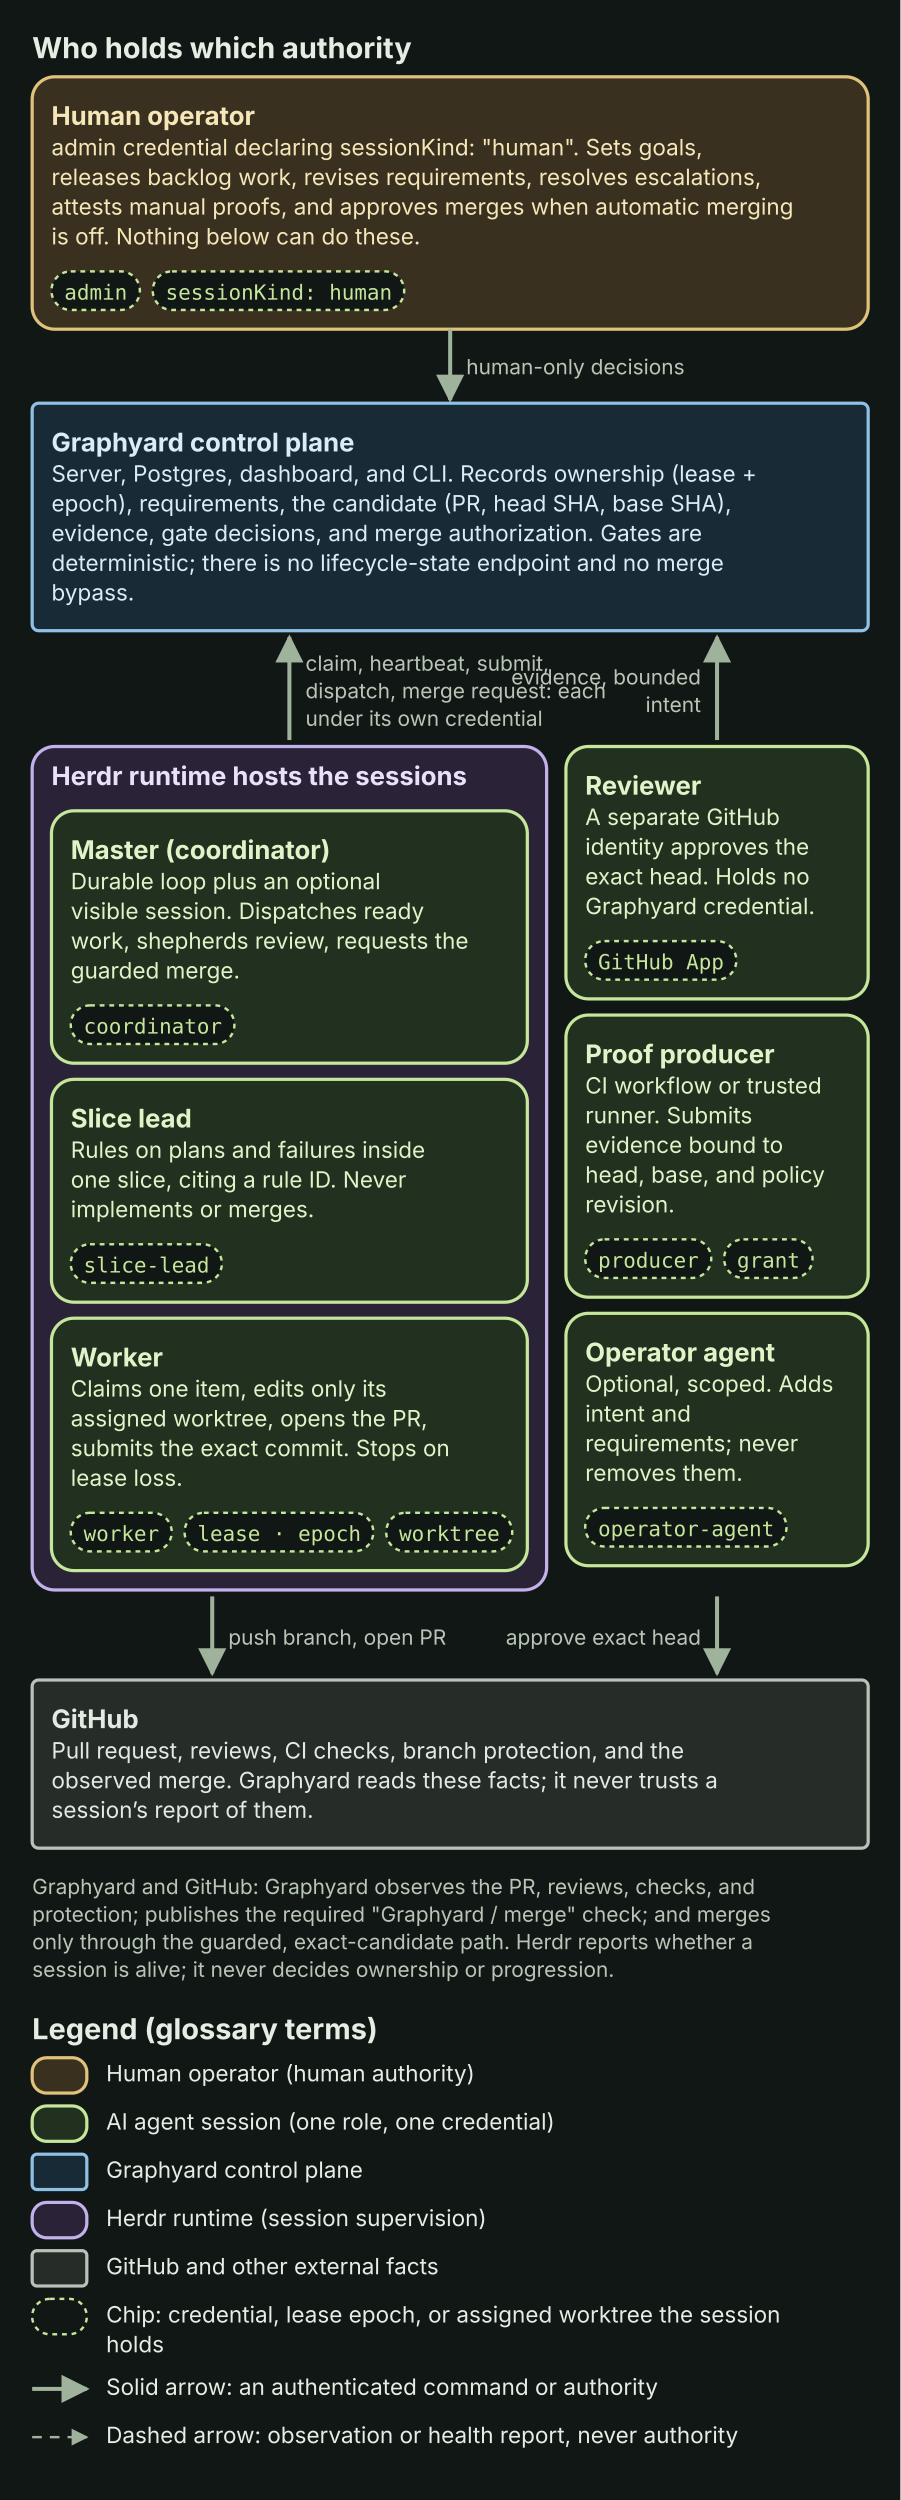
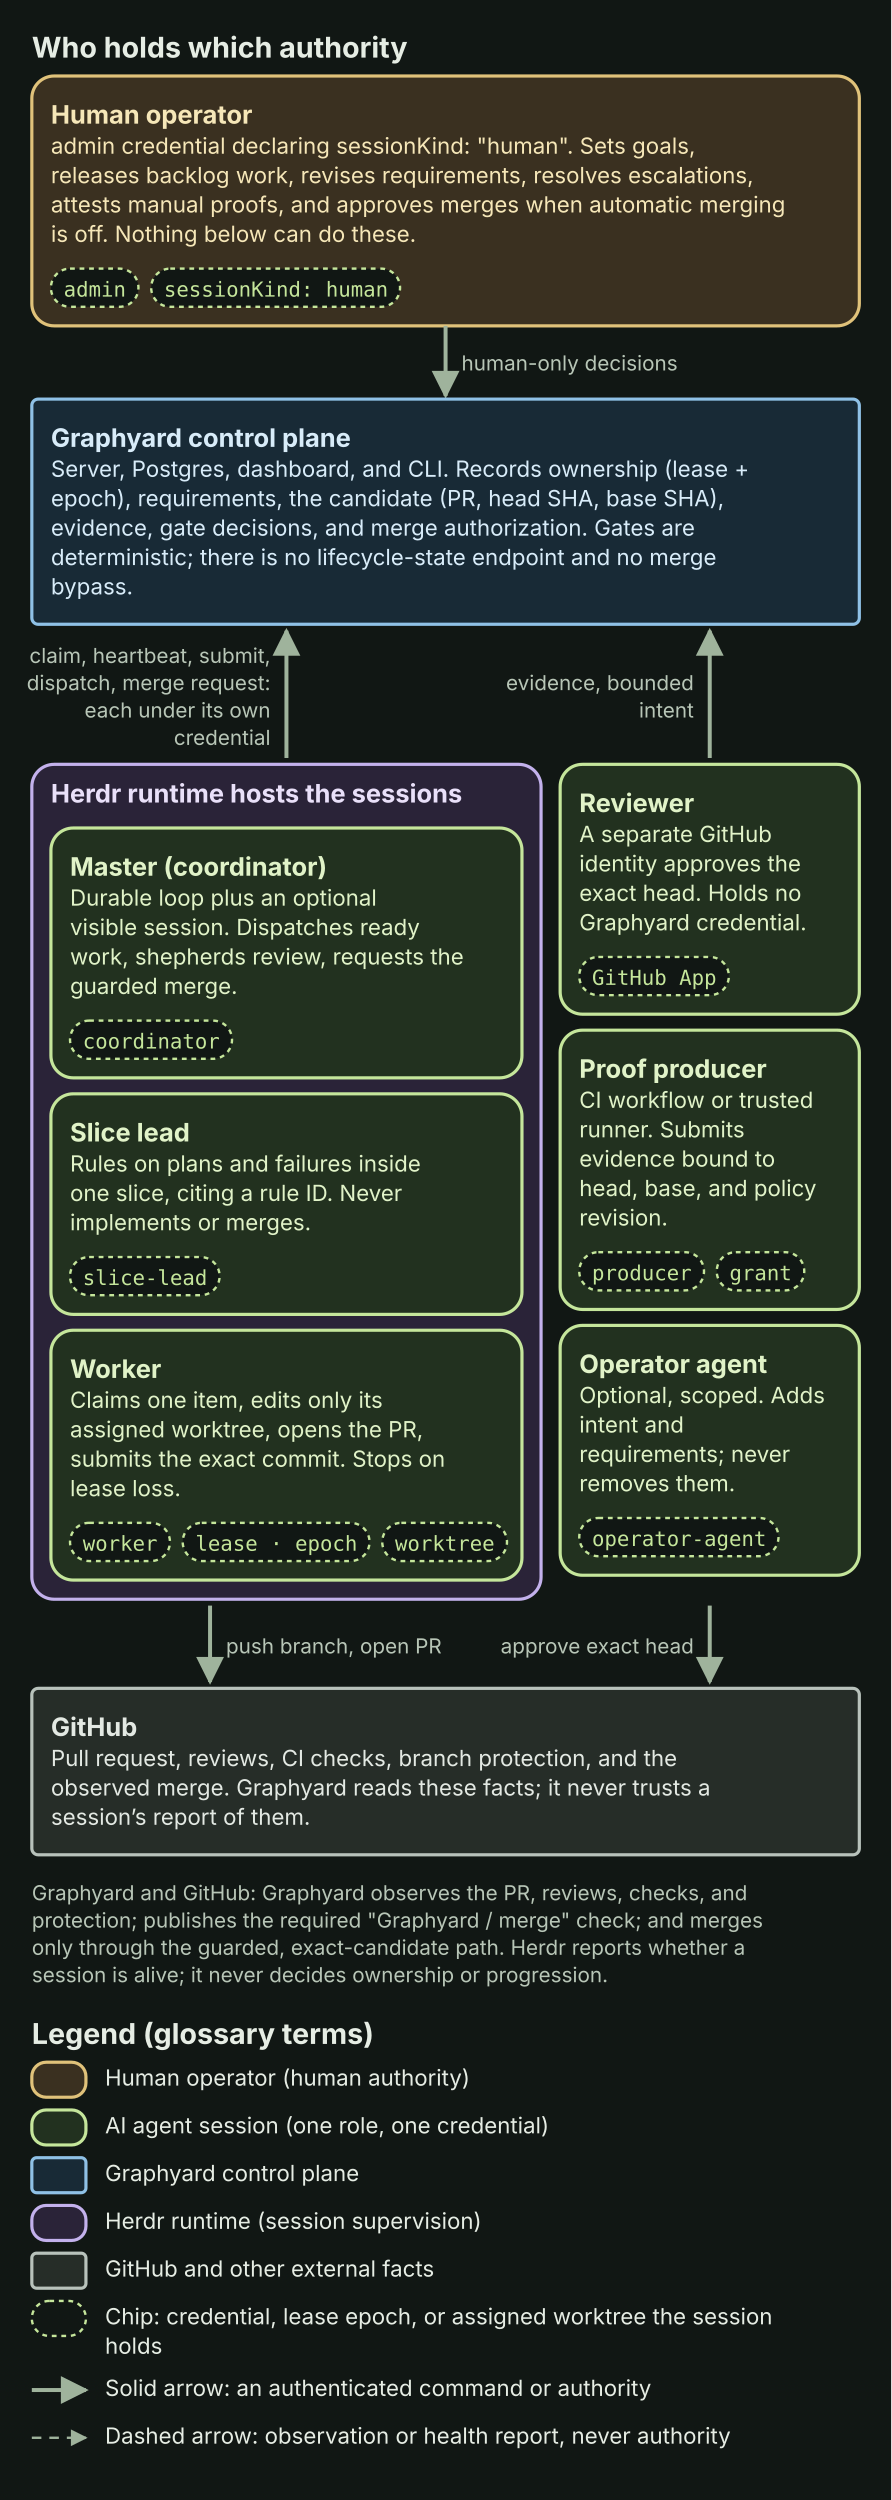
- <svg xmlns="http://www.w3.org/2000/svg" viewBox="0 0 560 1555" width="560" height="1555" role="img" aria-labelledby="title desc" font-family="Inter, ui-sans-serif, system-ui, -apple-system, &quot;Segoe UI&quot;, sans-serif">
+ <svg xmlns="http://www.w3.org/2000/svg" viewBox="0 0 560 1571" width="560" height="1571" role="img" aria-labelledby="title desc" font-family="Inter, ui-sans-serif, system-ui, -apple-system, &quot;Segoe UI&quot;, sans-serif">
  <defs>
    <marker id="arrow" viewBox="0 0 10 10" refX="9" refY="5" markerWidth="7" markerHeight="7" orient="auto-start-reverse">
      <path d="M0 0 L10 5 L0 10 z" fill="#9fb39c" />
    </marker>
  </defs>
-   <rect width="560" height="1555" fill="#111714" />
+   <rect width="560" height="1571" fill="#111714" />
  <text x="20" y="36.2" font-size="18" font-weight="700" fill="#e6ede4" text-anchor="start">Who holds which authority</text>
  <rect x="20" y="47.76" width="520" height="157.0" rx="14" fill="#3a3020" stroke="#e0c27a" stroke-width="2" />
  <text x="32" y="77.7" font-size="16" font-weight="650" fill="#f6e7b8" text-anchor="start">Human operator</text>
  <text x="32" y="96.6" font-size="14" font-weight="400" fill="#f6e7b8" text-anchor="start">admin credential declaring sessionKind: "human". Sets goals,</text>
  <text x="32" y="115.1" font-size="14" font-weight="400" fill="#f6e7b8" text-anchor="start">releases backlog work, revises requirements, resolves escalations,</text>
  <text x="32" y="133.5" font-size="14" font-weight="400" fill="#f6e7b8" text-anchor="start">attests manual proofs, and approves merges when automatic merging</text>
  <text x="32" y="152.0" font-size="14" font-weight="400" fill="#f6e7b8" text-anchor="start">is off. Nothing below can do these.</text>
  <rect x="32" y="168.8" width="55.0" height="24" rx="12" fill="#111714" stroke="#c5e69b" stroke-width="1.5" stroke-dasharray="3 3" />
  <text x="40" y="186.4" font-size="13" font-weight="400" fill="#c5e69b" text-anchor="start" font-family="ui-monospace, SFMono-Regular, Menlo, monospace">admin</text>
  <rect x="95" y="168.8" width="156.4" height="24" rx="12" fill="#111714" stroke="#c5e69b" stroke-width="1.5" stroke-dasharray="3 3" />
  <text x="103" y="186.4" font-size="13" font-weight="400" fill="#c5e69b" text-anchor="start" font-family="ui-monospace, SFMono-Regular, Menlo, monospace">sessionKind: human</text>
  <line x1="280" y1="204.8" x2="280" y2="248.8" stroke="#9fb39c" stroke-width="2.5" marker-end="url(#arrow)" />
  <text x="290" y="232.8" font-size="13" font-weight="400" fill="#b8c6b7" text-anchor="start">human-only decisions</text>
  <rect x="20" y="250.8" width="520" height="141.5" rx="4" fill="#182a36" stroke="#8fc1e6" stroke-width="2" />
  <text x="32" y="280.8" font-size="16" font-weight="650" fill="#d8ecf9" text-anchor="start">Graphyard control plane</text>
  <text x="32" y="299.6" font-size="14" font-weight="400" fill="#d8ecf9" text-anchor="start">Server, Postgres, dashboard, and CLI. Records ownership (lease +</text>
  <text x="32" y="318.1" font-size="14" font-weight="400" fill="#d8ecf9" text-anchor="start">epoch), requirements, the candidate (PR, head SHA, base SHA),</text>
  <text x="32" y="336.6" font-size="14" font-weight="400" fill="#d8ecf9" text-anchor="start">evidence, gate decisions, and merge authorization. Gates are</text>
  <text x="32" y="355.1" font-size="14" font-weight="400" fill="#d8ecf9" text-anchor="start">deterministic; there is no lifecycle-state endpoint and no merge</text>
  <text x="32" y="373.5" font-size="14" font-weight="400" fill="#d8ecf9" text-anchor="start">bypass.</text>
-   <rect x="20" y="464.32" width="320" height="524.64" rx="14" fill="#2a2338" stroke="#c3b1ec" stroke-width="2" />
-   <text x="32" y="488.32" font-size="16" font-weight="650" fill="#e9e0f9">Herdr runtime hosts the sessions</text>
-   <rect x="32" y="504.32" width="296" height="157.0" rx="14" fill="#22311f" stroke="#c5e69b" stroke-width="2" />
-   <text x="44" y="534.3" font-size="16" font-weight="650" fill="#e1f3c8" text-anchor="start">Master (coordinator)</text>
-   <text x="44" y="553.1" font-size="14" font-weight="400" fill="#e1f3c8" text-anchor="start">Durable loop plus an optional</text>
-   <text x="44" y="571.6" font-size="14" font-weight="400" fill="#e1f3c8" text-anchor="start">visible session. Dispatches ready</text>
-   <text x="44" y="590.1" font-size="14" font-weight="400" fill="#e1f3c8" text-anchor="start">work, shepherds review, requests the</text>
-   <text x="44" y="608.6" font-size="14" font-weight="400" fill="#e1f3c8" text-anchor="start">guarded merge.</text>
-   <rect x="44" y="625.36" width="101.8" height="24" rx="12" fill="#111714" stroke="#c5e69b" stroke-width="1.5" stroke-dasharray="3 3" />
-   <text x="52" y="642.9" font-size="13" font-weight="400" fill="#c5e69b" text-anchor="start" font-family="ui-monospace, SFMono-Regular, Menlo, monospace">coordinator</text>
-   <rect x="32" y="671.36" width="296" height="138.6" rx="14" fill="#22311f" stroke="#c5e69b" stroke-width="2" />
-   <text x="44" y="701.3" font-size="16" font-weight="650" fill="#e1f3c8" text-anchor="start">Slice lead</text>
-   <text x="44" y="720.2" font-size="14" font-weight="400" fill="#e1f3c8" text-anchor="start">Rules on plans and failures inside</text>
-   <text x="44" y="738.7" font-size="14" font-weight="400" fill="#e1f3c8" text-anchor="start">one slice, citing a rule ID. Never</text>
-   <text x="44" y="757.1" font-size="14" font-weight="400" fill="#e1f3c8" text-anchor="start">implements or merges.</text>
-   <rect x="44" y="773.92" width="94.0" height="24" rx="12" fill="#111714" stroke="#c5e69b" stroke-width="1.5" stroke-dasharray="3 3" />
-   <text x="52" y="791.5" font-size="13" font-weight="400" fill="#c5e69b" text-anchor="start" font-family="ui-monospace, SFMono-Regular, Menlo, monospace">slice-lead</text>
-   <rect x="32" y="819.92" width="296" height="157.0" rx="14" fill="#22311f" stroke="#c5e69b" stroke-width="2" />
-   <text x="44" y="849.9" font-size="16" font-weight="650" fill="#e1f3c8" text-anchor="start">Worker</text>
-   <text x="44" y="868.7" font-size="14" font-weight="400" fill="#e1f3c8" text-anchor="start">Claims one item, edits only its</text>
-   <text x="44" y="887.2" font-size="14" font-weight="400" fill="#e1f3c8" text-anchor="start">assigned worktree, opens the PR,</text>
-   <text x="44" y="905.7" font-size="14" font-weight="400" fill="#e1f3c8" text-anchor="start">submits the exact commit. Stops on</text>
-   <text x="44" y="924.2" font-size="14" font-weight="400" fill="#e1f3c8" text-anchor="start">lease loss.</text>
-   <rect x="44" y="940.96" width="62.8" height="24" rx="12" fill="#111714" stroke="#c5e69b" stroke-width="1.5" stroke-dasharray="3 3" />
-   <text x="52" y="958.5" font-size="13" font-weight="400" fill="#c5e69b" text-anchor="start" font-family="ui-monospace, SFMono-Regular, Menlo, monospace">worker</text>
-   <rect x="114.8" y="940.96" width="117.4" height="24" rx="12" fill="#111714" stroke="#c5e69b" stroke-width="1.5" stroke-dasharray="3 3" />
-   <text x="122.8" y="958.5" font-size="13" font-weight="400" fill="#c5e69b" text-anchor="start" font-family="ui-monospace, SFMono-Regular, Menlo, monospace">lease · epoch</text>
-   <rect x="240.2" y="940.96" width="78.4" height="24" rx="12" fill="#111714" stroke="#c5e69b" stroke-width="1.5" stroke-dasharray="3 3" />
-   <text x="248.2" y="958.5" font-size="13" font-weight="400" fill="#c5e69b" text-anchor="start" font-family="ui-monospace, SFMono-Regular, Menlo, monospace">worktree</text>
-   <rect x="352" y="464.32" width="188" height="157.0" rx="14" fill="#22311f" stroke="#c5e69b" stroke-width="2" />
-   <text x="364" y="494.3" font-size="16" font-weight="650" fill="#e1f3c8" text-anchor="start">Reviewer</text>
-   <text x="364" y="513.1" font-size="14" font-weight="400" fill="#e1f3c8" text-anchor="start">A separate GitHub</text>
-   <text x="364" y="531.6" font-size="14" font-weight="400" fill="#e1f3c8" text-anchor="start">identity approves the</text>
-   <text x="364" y="550.1" font-size="14" font-weight="400" fill="#e1f3c8" text-anchor="start">exact head. Holds no</text>
-   <text x="364" y="568.6" font-size="14" font-weight="400" fill="#e1f3c8" text-anchor="start">Graphyard credential.</text>
-   <rect x="364" y="585.36" width="94.0" height="24" rx="12" fill="#111714" stroke="#c5e69b" stroke-width="1.5" stroke-dasharray="3 3" />
-   <text x="372" y="602.9" font-size="13" font-weight="400" fill="#c5e69b" text-anchor="start" font-family="ui-monospace, SFMono-Regular, Menlo, monospace">GitHub App</text>
-   <rect x="352" y="631.36" width="188" height="175.5" rx="14" fill="#22311f" stroke="#c5e69b" stroke-width="2" />
-   <text x="364" y="661.3" font-size="16" font-weight="650" fill="#e1f3c8" text-anchor="start">Proof producer</text>
-   <text x="364" y="680.2" font-size="14" font-weight="400" fill="#e1f3c8" text-anchor="start">CI workflow or trusted</text>
-   <text x="364" y="698.7" font-size="14" font-weight="400" fill="#e1f3c8" text-anchor="start">runner. Submits</text>
-   <text x="364" y="717.1" font-size="14" font-weight="400" fill="#e1f3c8" text-anchor="start">evidence bound to</text>
-   <text x="364" y="735.6" font-size="14" font-weight="400" fill="#e1f3c8" text-anchor="start">head, base, and policy</text>
-   <text x="364" y="754.1" font-size="14" font-weight="400" fill="#e1f3c8" text-anchor="start">revision.</text>
-   <rect x="364" y="770.88" width="78.4" height="24" rx="12" fill="#111714" stroke="#c5e69b" stroke-width="1.5" stroke-dasharray="3 3" />
-   <text x="372" y="788.5" font-size="13" font-weight="400" fill="#c5e69b" text-anchor="start" font-family="ui-monospace, SFMono-Regular, Menlo, monospace">producer</text>
-   <rect x="450.4" y="770.88" width="55.0" height="24" rx="12" fill="#111714" stroke="#c5e69b" stroke-width="1.5" stroke-dasharray="3 3" />
-   <text x="458.4" y="788.5" font-size="13" font-weight="400" fill="#c5e69b" text-anchor="start" font-family="ui-monospace, SFMono-Regular, Menlo, monospace">grant</text>
-   <rect x="352" y="816.88" width="188" height="157.0" rx="14" fill="#22311f" stroke="#c5e69b" stroke-width="2" />
-   <text x="364" y="846.8" font-size="16" font-weight="650" fill="#e1f3c8" text-anchor="start">Operator agent</text>
-   <text x="364" y="865.7" font-size="14" font-weight="400" fill="#e1f3c8" text-anchor="start">Optional, scoped. Adds</text>
-   <text x="364" y="884.2" font-size="14" font-weight="400" fill="#e1f3c8" text-anchor="start">intent and</text>
-   <text x="364" y="902.7" font-size="14" font-weight="400" fill="#e1f3c8" text-anchor="start">requirements; never</text>
-   <text x="364" y="921.1" font-size="14" font-weight="400" fill="#e1f3c8" text-anchor="start">removes them.</text>
-   <rect x="364" y="937.92" width="125.2" height="24" rx="12" fill="#111714" stroke="#c5e69b" stroke-width="1.5" stroke-dasharray="3 3" />
-   <text x="372" y="955.5" font-size="13" font-weight="400" fill="#c5e69b" text-anchor="start" font-family="ui-monospace, SFMono-Regular, Menlo, monospace">operator-agent</text>
-   <line x1="180" y1="460.32" x2="180" y2="396.32" stroke="#9fb39c" stroke-width="2.5" marker-end="url(#arrow)" />
-   <text x="190" y="417.2" font-size="13" font-weight="400" fill="#b8c6b7" text-anchor="start">claim, heartbeat, submit,</text>
-   <text x="190" y="434.3" font-size="13" font-weight="400" fill="#b8c6b7" text-anchor="start">dispatch, merge request: each</text>
-   <text x="190" y="451.5" font-size="13" font-weight="400" fill="#b8c6b7" text-anchor="start">under its own credential</text>
-   <line x1="446" y1="460.32" x2="446" y2="396.32" stroke="#9fb39c" stroke-width="2.5" marker-end="url(#arrow)" />
-   <text x="436" y="425.7" font-size="13" font-weight="400" fill="#b8c6b7" text-anchor="end">evidence, bounded</text>
-   <text x="436" y="442.9" font-size="13" font-weight="400" fill="#b8c6b7" text-anchor="end">intent</text>
-   <rect x="20" y="1044.96" width="520" height="104.6" rx="4" fill="#262d28" stroke="#b8c2bb" stroke-width="2" />
-   <text x="32" y="1074.9" font-size="16" font-weight="650" fill="#e3e9e3" text-anchor="start">GitHub</text>
-   <text x="32" y="1093.8" font-size="14" font-weight="400" fill="#e3e9e3" text-anchor="start">Pull request, reviews, CI checks, branch protection, and the</text>
-   <text x="32" y="1112.3" font-size="14" font-weight="400" fill="#e3e9e3" text-anchor="start">observed merge. Graphyard reads these facts; it never trusts a</text>
-   <text x="32" y="1130.7" font-size="14" font-weight="400" fill="#e3e9e3" text-anchor="start">session’s report of them.</text>
-   <line x1="132" y1="992.96" x2="132" y2="1040.96" stroke="#9fb39c" stroke-width="2.5" marker-end="url(#arrow)" />
-   <text x="142" y="1023.0" font-size="13" font-weight="400" fill="#b8c6b7" text-anchor="start">push branch, open PR</text>
-   <line x1="446" y1="992.96" x2="446" y2="1040.96" stroke="#9fb39c" stroke-width="2.5" marker-end="url(#arrow)" />
-   <text x="436" y="1023.0" font-size="13" font-weight="400" fill="#b8c6b7" text-anchor="end">approve exact head</text>
-   <text x="20" y="1178.1" font-size="13" font-weight="400" fill="#b8c6b7" text-anchor="start">Graphyard and GitHub: Graphyard observes the PR, reviews, checks, and</text>
-   <text x="20" y="1195.3" font-size="13" font-weight="400" fill="#b8c6b7" text-anchor="start">protection; publishes the required "Graphyard / merge" check; and merges</text>
-   <text x="20" y="1212.4" font-size="13" font-weight="400" fill="#b8c6b7" text-anchor="start">only through the guarded, exact-candidate path. Herdr reports whether a</text>
-   <text x="20" y="1229.6" font-size="13" font-weight="400" fill="#b8c6b7" text-anchor="start">session is alive; it never decides ownership or progression.</text>
-   <text x="20" y="1268.4" font-size="18" font-weight="700" fill="#e6ede4" text-anchor="start">Legend (glossary terms)</text>
-   <g transform="translate(0 1279.9)">
+   <rect x="20" y="480.32" width="320" height="524.64" rx="14" fill="#2a2338" stroke="#c3b1ec" stroke-width="2" />
+   <text x="32" y="504.32" font-size="16" font-weight="650" fill="#e9e0f9">Herdr runtime hosts the sessions</text>
+   <rect x="32" y="520.32" width="296" height="157.0" rx="14" fill="#22311f" stroke="#c5e69b" stroke-width="2" />
+   <text x="44" y="550.3" font-size="16" font-weight="650" fill="#e1f3c8" text-anchor="start">Master (coordinator)</text>
+   <text x="44" y="569.1" font-size="14" font-weight="400" fill="#e1f3c8" text-anchor="start">Durable loop plus an optional</text>
+   <text x="44" y="587.6" font-size="14" font-weight="400" fill="#e1f3c8" text-anchor="start">visible session. Dispatches ready</text>
+   <text x="44" y="606.1" font-size="14" font-weight="400" fill="#e1f3c8" text-anchor="start">work, shepherds review, requests the</text>
+   <text x="44" y="624.6" font-size="14" font-weight="400" fill="#e1f3c8" text-anchor="start">guarded merge.</text>
+   <rect x="44" y="641.36" width="101.8" height="24" rx="12" fill="#111714" stroke="#c5e69b" stroke-width="1.5" stroke-dasharray="3 3" />
+   <text x="52" y="658.9" font-size="13" font-weight="400" fill="#c5e69b" text-anchor="start" font-family="ui-monospace, SFMono-Regular, Menlo, monospace">coordinator</text>
+   <rect x="32" y="687.36" width="296" height="138.6" rx="14" fill="#22311f" stroke="#c5e69b" stroke-width="2" />
+   <text x="44" y="717.3" font-size="16" font-weight="650" fill="#e1f3c8" text-anchor="start">Slice lead</text>
+   <text x="44" y="736.2" font-size="14" font-weight="400" fill="#e1f3c8" text-anchor="start">Rules on plans and failures inside</text>
+   <text x="44" y="754.7" font-size="14" font-weight="400" fill="#e1f3c8" text-anchor="start">one slice, citing a rule ID. Never</text>
+   <text x="44" y="773.1" font-size="14" font-weight="400" fill="#e1f3c8" text-anchor="start">implements or merges.</text>
+   <rect x="44" y="789.92" width="94.0" height="24" rx="12" fill="#111714" stroke="#c5e69b" stroke-width="1.5" stroke-dasharray="3 3" />
+   <text x="52" y="807.5" font-size="13" font-weight="400" fill="#c5e69b" text-anchor="start" font-family="ui-monospace, SFMono-Regular, Menlo, monospace">slice-lead</text>
+   <rect x="32" y="835.92" width="296" height="157.0" rx="14" fill="#22311f" stroke="#c5e69b" stroke-width="2" />
+   <text x="44" y="865.9" font-size="16" font-weight="650" fill="#e1f3c8" text-anchor="start">Worker</text>
+   <text x="44" y="884.7" font-size="14" font-weight="400" fill="#e1f3c8" text-anchor="start">Claims one item, edits only its</text>
+   <text x="44" y="903.2" font-size="14" font-weight="400" fill="#e1f3c8" text-anchor="start">assigned worktree, opens the PR,</text>
+   <text x="44" y="921.7" font-size="14" font-weight="400" fill="#e1f3c8" text-anchor="start">submits the exact commit. Stops on</text>
+   <text x="44" y="940.2" font-size="14" font-weight="400" fill="#e1f3c8" text-anchor="start">lease loss.</text>
+   <rect x="44" y="956.96" width="62.8" height="24" rx="12" fill="#111714" stroke="#c5e69b" stroke-width="1.5" stroke-dasharray="3 3" />
+   <text x="52" y="974.5" font-size="13" font-weight="400" fill="#c5e69b" text-anchor="start" font-family="ui-monospace, SFMono-Regular, Menlo, monospace">worker</text>
+   <rect x="114.8" y="956.96" width="117.4" height="24" rx="12" fill="#111714" stroke="#c5e69b" stroke-width="1.5" stroke-dasharray="3 3" />
+   <text x="122.8" y="974.5" font-size="13" font-weight="400" fill="#c5e69b" text-anchor="start" font-family="ui-monospace, SFMono-Regular, Menlo, monospace">lease · epoch</text>
+   <rect x="240.2" y="956.96" width="78.4" height="24" rx="12" fill="#111714" stroke="#c5e69b" stroke-width="1.5" stroke-dasharray="3 3" />
+   <text x="248.2" y="974.5" font-size="13" font-weight="400" fill="#c5e69b" text-anchor="start" font-family="ui-monospace, SFMono-Regular, Menlo, monospace">worktree</text>
+   <rect x="352" y="480.32" width="188" height="157.0" rx="14" fill="#22311f" stroke="#c5e69b" stroke-width="2" />
+   <text x="364" y="510.3" font-size="16" font-weight="650" fill="#e1f3c8" text-anchor="start">Reviewer</text>
+   <text x="364" y="529.1" font-size="14" font-weight="400" fill="#e1f3c8" text-anchor="start">A separate GitHub</text>
+   <text x="364" y="547.6" font-size="14" font-weight="400" fill="#e1f3c8" text-anchor="start">identity approves the</text>
+   <text x="364" y="566.1" font-size="14" font-weight="400" fill="#e1f3c8" text-anchor="start">exact head. Holds no</text>
+   <text x="364" y="584.6" font-size="14" font-weight="400" fill="#e1f3c8" text-anchor="start">Graphyard credential.</text>
+   <rect x="364" y="601.36" width="94.0" height="24" rx="12" fill="#111714" stroke="#c5e69b" stroke-width="1.5" stroke-dasharray="3 3" />
+   <text x="372" y="618.9" font-size="13" font-weight="400" fill="#c5e69b" text-anchor="start" font-family="ui-monospace, SFMono-Regular, Menlo, monospace">GitHub App</text>
+   <rect x="352" y="647.36" width="188" height="175.5" rx="14" fill="#22311f" stroke="#c5e69b" stroke-width="2" />
+   <text x="364" y="677.3" font-size="16" font-weight="650" fill="#e1f3c8" text-anchor="start">Proof producer</text>
+   <text x="364" y="696.2" font-size="14" font-weight="400" fill="#e1f3c8" text-anchor="start">CI workflow or trusted</text>
+   <text x="364" y="714.7" font-size="14" font-weight="400" fill="#e1f3c8" text-anchor="start">runner. Submits</text>
+   <text x="364" y="733.1" font-size="14" font-weight="400" fill="#e1f3c8" text-anchor="start">evidence bound to</text>
+   <text x="364" y="751.6" font-size="14" font-weight="400" fill="#e1f3c8" text-anchor="start">head, base, and policy</text>
+   <text x="364" y="770.1" font-size="14" font-weight="400" fill="#e1f3c8" text-anchor="start">revision.</text>
+   <rect x="364" y="786.88" width="78.4" height="24" rx="12" fill="#111714" stroke="#c5e69b" stroke-width="1.5" stroke-dasharray="3 3" />
+   <text x="372" y="804.5" font-size="13" font-weight="400" fill="#c5e69b" text-anchor="start" font-family="ui-monospace, SFMono-Regular, Menlo, monospace">producer</text>
+   <rect x="450.4" y="786.88" width="55.0" height="24" rx="12" fill="#111714" stroke="#c5e69b" stroke-width="1.5" stroke-dasharray="3 3" />
+   <text x="458.4" y="804.5" font-size="13" font-weight="400" fill="#c5e69b" text-anchor="start" font-family="ui-monospace, SFMono-Regular, Menlo, monospace">grant</text>
+   <rect x="352" y="832.88" width="188" height="157.0" rx="14" fill="#22311f" stroke="#c5e69b" stroke-width="2" />
+   <text x="364" y="862.8" font-size="16" font-weight="650" fill="#e1f3c8" text-anchor="start">Operator agent</text>
+   <text x="364" y="881.7" font-size="14" font-weight="400" fill="#e1f3c8" text-anchor="start">Optional, scoped. Adds</text>
+   <text x="364" y="900.2" font-size="14" font-weight="400" fill="#e1f3c8" text-anchor="start">intent and</text>
+   <text x="364" y="918.7" font-size="14" font-weight="400" fill="#e1f3c8" text-anchor="start">requirements; never</text>
+   <text x="364" y="937.1" font-size="14" font-weight="400" fill="#e1f3c8" text-anchor="start">removes them.</text>
+   <rect x="364" y="953.92" width="125.2" height="24" rx="12" fill="#111714" stroke="#c5e69b" stroke-width="1.5" stroke-dasharray="3 3" />
+   <text x="372" y="971.5" font-size="13" font-weight="400" fill="#c5e69b" text-anchor="start" font-family="ui-monospace, SFMono-Regular, Menlo, monospace">operator-agent</text>
+   <line x1="180" y1="476.32" x2="180" y2="396.32" stroke="#9fb39c" stroke-width="2.5" marker-end="url(#arrow)" />
+   <text x="170" y="416.6" font-size="13" font-weight="400" fill="#b8c6b7" text-anchor="end">claim, heartbeat, submit,</text>
+   <text x="170" y="433.7" font-size="13" font-weight="400" fill="#b8c6b7" text-anchor="end">dispatch, merge request:</text>
+   <text x="170" y="450.9" font-size="13" font-weight="400" fill="#b8c6b7" text-anchor="end">each under its own</text>
+   <text x="170" y="468.1" font-size="13" font-weight="400" fill="#b8c6b7" text-anchor="end">credential</text>
+   <line x1="446" y1="476.32" x2="446" y2="396.32" stroke="#9fb39c" stroke-width="2.5" marker-end="url(#arrow)" />
+   <text x="436" y="433.7" font-size="13" font-weight="400" fill="#b8c6b7" text-anchor="end">evidence, bounded</text>
+   <text x="436" y="450.9" font-size="13" font-weight="400" fill="#b8c6b7" text-anchor="end">intent</text>
+   <rect x="20" y="1060.96" width="520" height="104.6" rx="4" fill="#262d28" stroke="#b8c2bb" stroke-width="2" />
+   <text x="32" y="1090.9" font-size="16" font-weight="650" fill="#e3e9e3" text-anchor="start">GitHub</text>
+   <text x="32" y="1109.8" font-size="14" font-weight="400" fill="#e3e9e3" text-anchor="start">Pull request, reviews, CI checks, branch protection, and the</text>
+   <text x="32" y="1128.3" font-size="14" font-weight="400" fill="#e3e9e3" text-anchor="start">observed merge. Graphyard reads these facts; it never trusts a</text>
+   <text x="32" y="1146.7" font-size="14" font-weight="400" fill="#e3e9e3" text-anchor="start">session’s report of them.</text>
+   <line x1="132" y1="1008.96" x2="132" y2="1056.96" stroke="#9fb39c" stroke-width="2.5" marker-end="url(#arrow)" />
+   <text x="142" y="1039.0" font-size="13" font-weight="400" fill="#b8c6b7" text-anchor="start">push branch, open PR</text>
+   <line x1="446" y1="1008.96" x2="446" y2="1056.96" stroke="#9fb39c" stroke-width="2.5" marker-end="url(#arrow)" />
+   <text x="436" y="1039.0" font-size="13" font-weight="400" fill="#b8c6b7" text-anchor="end">approve exact head</text>
+   <text x="20" y="1194.1" font-size="13" font-weight="400" fill="#b8c6b7" text-anchor="start">Graphyard and GitHub: Graphyard observes the PR, reviews, checks, and</text>
+   <text x="20" y="1211.3" font-size="13" font-weight="400" fill="#b8c6b7" text-anchor="start">protection; publishes the required "Graphyard / merge" check; and merges</text>
+   <text x="20" y="1228.4" font-size="13" font-weight="400" fill="#b8c6b7" text-anchor="start">only through the guarded, exact-candidate path. Herdr reports whether a</text>
+   <text x="20" y="1245.6" font-size="13" font-weight="400" fill="#b8c6b7" text-anchor="start">session is alive; it never decides ownership or progression.</text>
+   <text x="20" y="1284.4" font-size="18" font-weight="700" fill="#e6ede4" text-anchor="start">Legend (glossary terms)</text>
+   <g transform="translate(0 1295.9)">
    <rect x="20" y="0" width="34" height="22" rx="9" fill="#3a3020" stroke="#e0c27a" stroke-width="2" />
  </g>
-   <text x="66" y="1294.6" font-size="14" font-weight="400" fill="#e6ede4" text-anchor="start">Human operator (human authority)</text>
-   <g transform="translate(0 1309.9)">
+   <text x="66" y="1310.6" font-size="14" font-weight="400" fill="#e6ede4" text-anchor="start">Human operator (human authority)</text>
+   <g transform="translate(0 1325.9)">
    <rect x="20" y="0" width="34" height="22" rx="9" fill="#22311f" stroke="#c5e69b" stroke-width="2" />
  </g>
-   <text x="66" y="1324.6" font-size="14" font-weight="400" fill="#e6ede4" text-anchor="start">AI agent session (one role, one credential)</text>
-   <g transform="translate(0 1339.9)">
+   <text x="66" y="1340.6" font-size="14" font-weight="400" fill="#e6ede4" text-anchor="start">AI agent session (one role, one credential)</text>
+   <g transform="translate(0 1355.9)">
    <rect x="20" y="0" width="34" height="22" rx="3" fill="#182a36" stroke="#8fc1e6" stroke-width="2" />
  </g>
-   <text x="66" y="1354.6" font-size="14" font-weight="400" fill="#e6ede4" text-anchor="start">Graphyard control plane</text>
-   <g transform="translate(0 1369.9)">
+   <text x="66" y="1370.6" font-size="14" font-weight="400" fill="#e6ede4" text-anchor="start">Graphyard control plane</text>
+   <g transform="translate(0 1385.9)">
    <rect x="20" y="0" width="34" height="22" rx="9" fill="#2a2338" stroke="#c3b1ec" stroke-width="2" />
  </g>
-   <text x="66" y="1384.6" font-size="14" font-weight="400" fill="#e6ede4" text-anchor="start">Herdr runtime (session supervision)</text>
-   <g transform="translate(0 1399.9)">
+   <text x="66" y="1400.6" font-size="14" font-weight="400" fill="#e6ede4" text-anchor="start">Herdr runtime (session supervision)</text>
+   <g transform="translate(0 1415.9)">
    <rect x="20" y="0" width="34" height="22" rx="3" fill="#262d28" stroke="#b8c2bb" stroke-width="2" />
  </g>
-   <text x="66" y="1414.6" font-size="14" font-weight="400" fill="#e6ede4" text-anchor="start">GitHub and other external facts</text>
-   <g transform="translate(0 1429.9)">
+   <text x="66" y="1430.6" font-size="14" font-weight="400" fill="#e6ede4" text-anchor="start">GitHub and other external facts</text>
+   <g transform="translate(0 1445.9)">
    <rect x="20" y="0" width="34" height="22" rx="11" fill="#111714" stroke="#c5e69b" stroke-width="1.5" stroke-dasharray="3 3" />
  </g>
-   <text x="66" y="1444.6" font-size="14" font-weight="400" fill="#e6ede4" text-anchor="start">Chip: credential, lease epoch, or assigned worktree the session</text>
-   <text x="66" y="1463.1" font-size="14" font-weight="400" fill="#e6ede4" text-anchor="start">holds</text>
-   <g transform="translate(0 1474.9)">
+   <text x="66" y="1460.6" font-size="14" font-weight="400" fill="#e6ede4" text-anchor="start">Chip: credential, lease epoch, or assigned worktree the session</text>
+   <text x="66" y="1479.1" font-size="14" font-weight="400" fill="#e6ede4" text-anchor="start">holds</text>
+   <g transform="translate(0 1490.9)">
    <line x1="20" y1="11" x2="54" y2="11" stroke="#9fb39c" stroke-width="2.5" marker-end="url(#arrow)" />
  </g>
-   <text x="66" y="1489.6" font-size="14" font-weight="400" fill="#e6ede4" text-anchor="start">Solid arrow: an authenticated command or authority</text>
-   <g transform="translate(0 1504.9)">
+   <text x="66" y="1505.6" font-size="14" font-weight="400" fill="#e6ede4" text-anchor="start">Solid arrow: an authenticated command or authority</text>
+   <g transform="translate(0 1520.9)">
    <line x1="20" y1="11" x2="54" y2="11" stroke="#9fb39c" stroke-width="1.5" stroke-dasharray="6 5" marker-end="url(#arrow)" />
  </g>
-   <text x="66" y="1519.6" font-size="14" font-weight="400" fill="#e6ede4" text-anchor="start">Dashed arrow: observation or health report, never authority</text>
+   <text x="66" y="1535.6" font-size="14" font-weight="400" fill="#e6ede4" text-anchor="start">Dashed arrow: observation or health report, never authority</text>
</svg>
